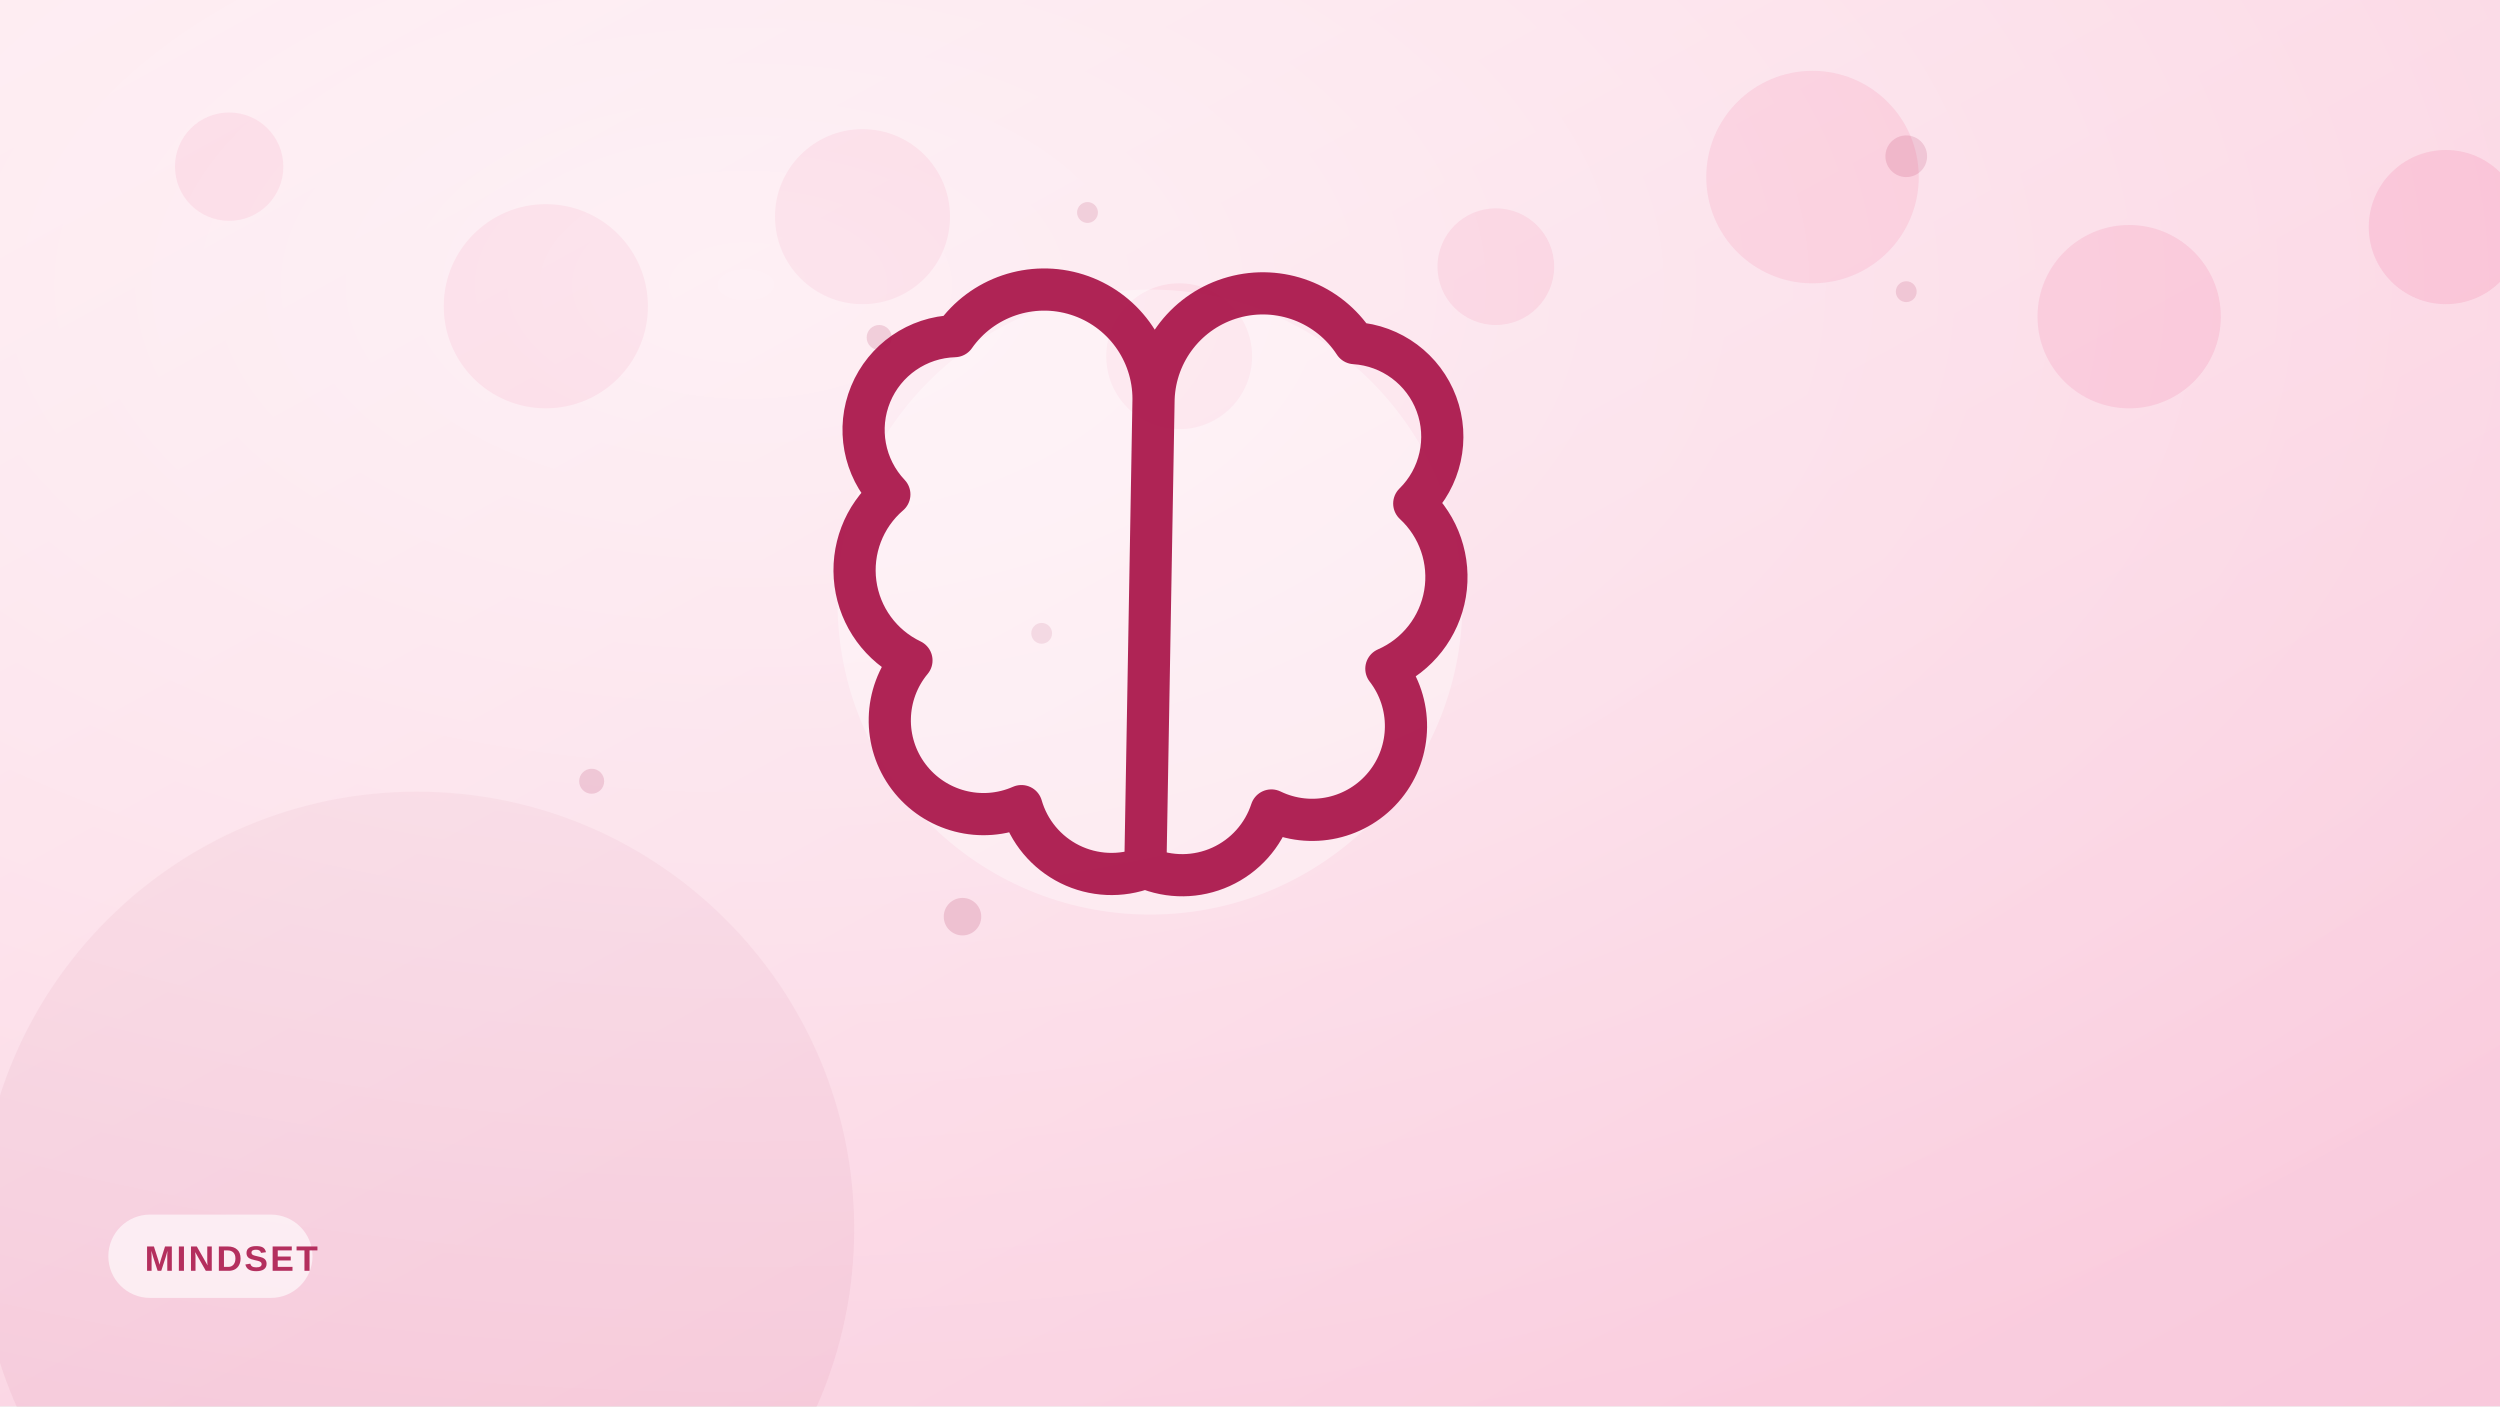
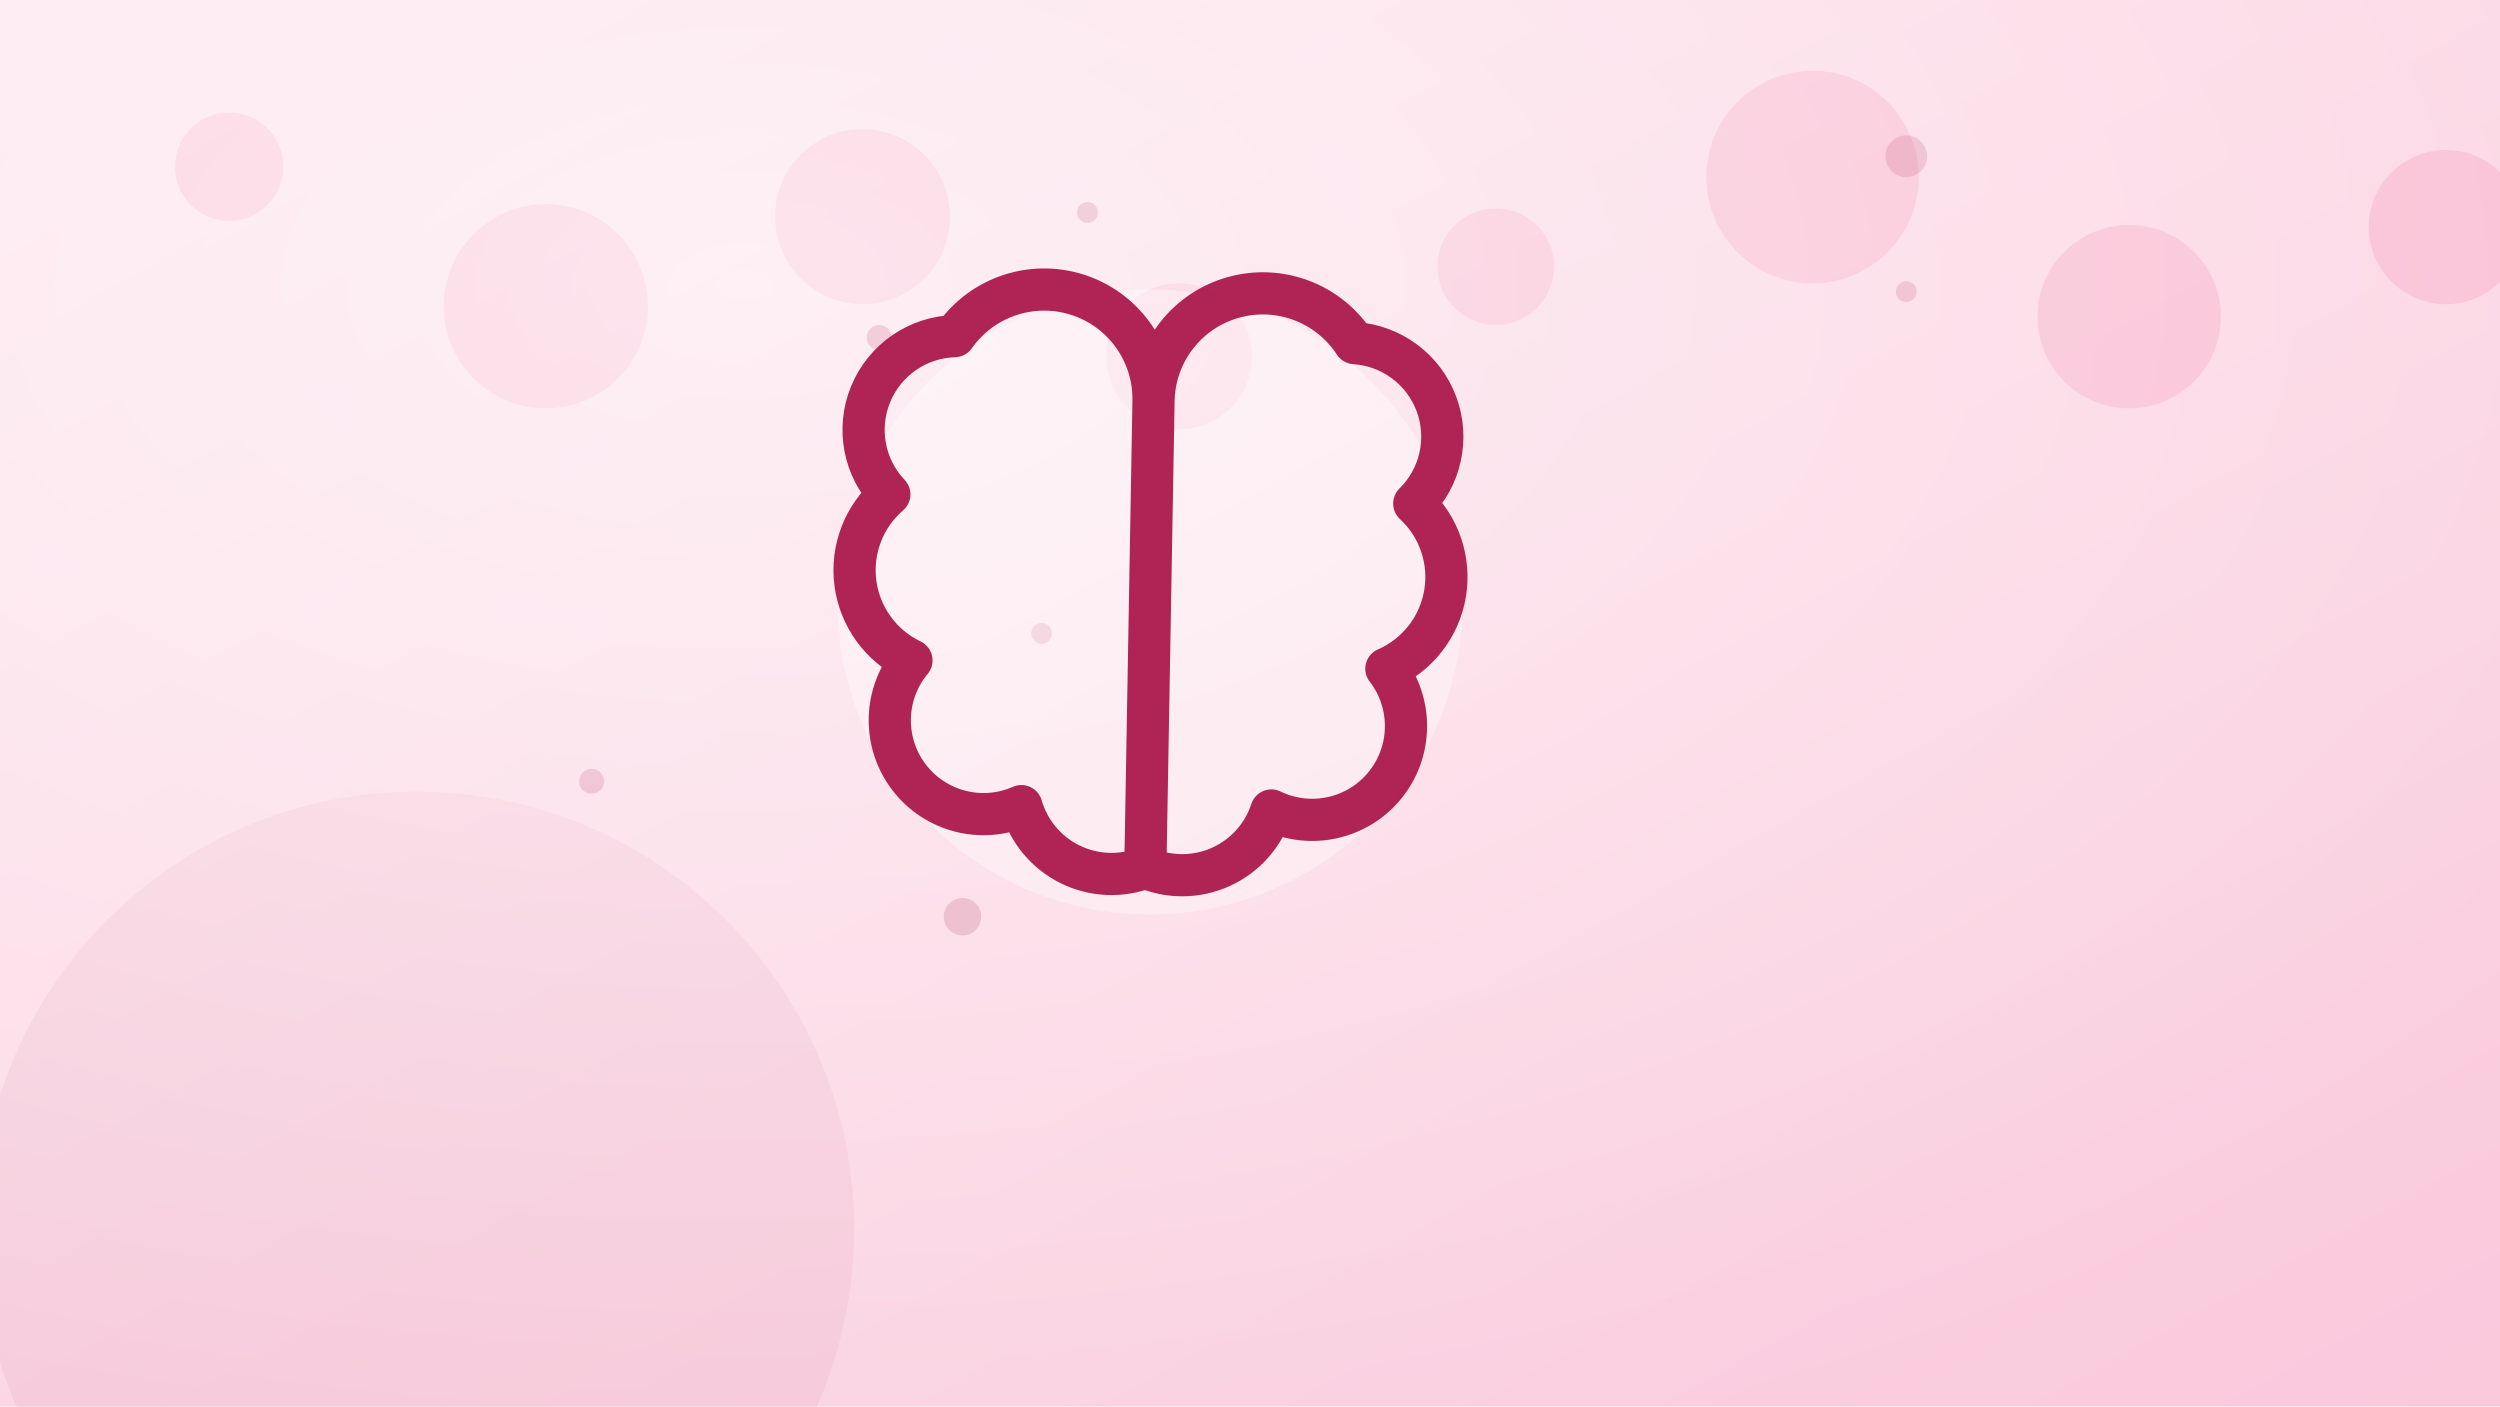
<svg xmlns="http://www.w3.org/2000/svg" viewBox="0 0 1200 675" width="1200" height="675" role="img" aria-label="Mindset">
  <defs>
    <linearGradient id="gaf0fe9" x1="0" y1="0" x2="1" y2="1">
      <stop offset="0" stop-color="#FDE4EC" />
      <stop offset="1" stop-color="#F9C9DC" />
    </linearGradient>
    <radialGradient id="gaf0fe9h" cx=".3" cy=".2" r=".9">
      <stop offset="0" stop-color="#FFFFFF" stop-opacity=".55" />
      <stop offset="1" stop-color="#FFFFFF" stop-opacity="0" />
    </radialGradient>
  </defs>
  <rect width="1200" height="675" fill="url(#gaf0fe9)" />
  <circle cx="110" cy="80" r="26" fill="#E91E63" opacity=".13" />
  <circle cx="262" cy="147" r="49" fill="#E91E63" opacity=".13" />
  <circle cx="414" cy="104" r="42" fill="#E91E63" opacity=".13" />
  <circle cx="566" cy="171" r="35" fill="#E91E63" opacity=".13" />
  <circle cx="718" cy="128" r="28" fill="#E91E63" opacity=".13" />
  <circle cx="870" cy="85" r="51" fill="#E91E63" opacity=".13" />
  <circle cx="1022" cy="152" r="44" fill="#E91E63" opacity=".13" />
  <circle cx="1174" cy="109" r="37" fill="#E91E63" opacity=".13" />
  <circle cx="200" cy="590" r="210" fill="#A81348" opacity=".06" />
  <rect width="1200" height="675" fill="url(#gaf0fe9h)" />
  <circle cx="915" cy="140" r="5" fill="#A81348" opacity=".14" />
  <circle cx="422" cy="162" r="6" fill="#A81348" opacity=".15" />
  <circle cx="500" cy="304" r="5" fill="#A81348" opacity=".16" />
  <circle cx="522" cy="102" r="5" fill="#A81348" opacity=".14" />
  <circle cx="284" cy="375" r="6" fill="#A81348" opacity=".15" />
  <circle cx="462" cy="440" r="9" fill="#A81348" opacity=".16" />
  <circle cx="915" cy="75" r="10" fill="#A81348" opacity=".14" />
  <circle cx="552" cy="289" r="150" fill="#FFFFFF" opacity=".34" />
  <g transform="translate(552,289) rotate(1) scale(15)">
    <g transform="translate(-12,-12)" fill="none" stroke="#A81348" stroke-opacity=".92" stroke-width="1.35" stroke-linecap="round" stroke-linejoin="round">
      <path d="M12 5.5A3.5 3.5 0 0 0 5.6 3.6 3 3 0 0 0 3.6 8.7 3.2 3.2 0 0 0 4.4 14 3 3 0 0 0 8 18.6a3 3 0 0 0 4 1.9zM12 5.5a3.5 3.5 0 0 1 6.4-1.9 3 3 0 0 1 2 5.1 3.2 3.2 0 0 1-.8 5.3A3 3 0 0 1 16 18.6a3 3 0 0 1-4 1.9zM12 5.5v15" />
    </g>
  </g>
-   <g opacity=".85">
-     <rect x="52" y="583" width="98" height="40" rx="20" fill="#FFFFFF" opacity=".72" />
-     <text x="111" y="610" text-anchor="middle" font-family="Instrument Sans,Arial,sans-serif" font-size="17" font-weight="700" letter-spacing="1.1" fill="#A81348">MINDSET</text>
-   </g>
</svg>
